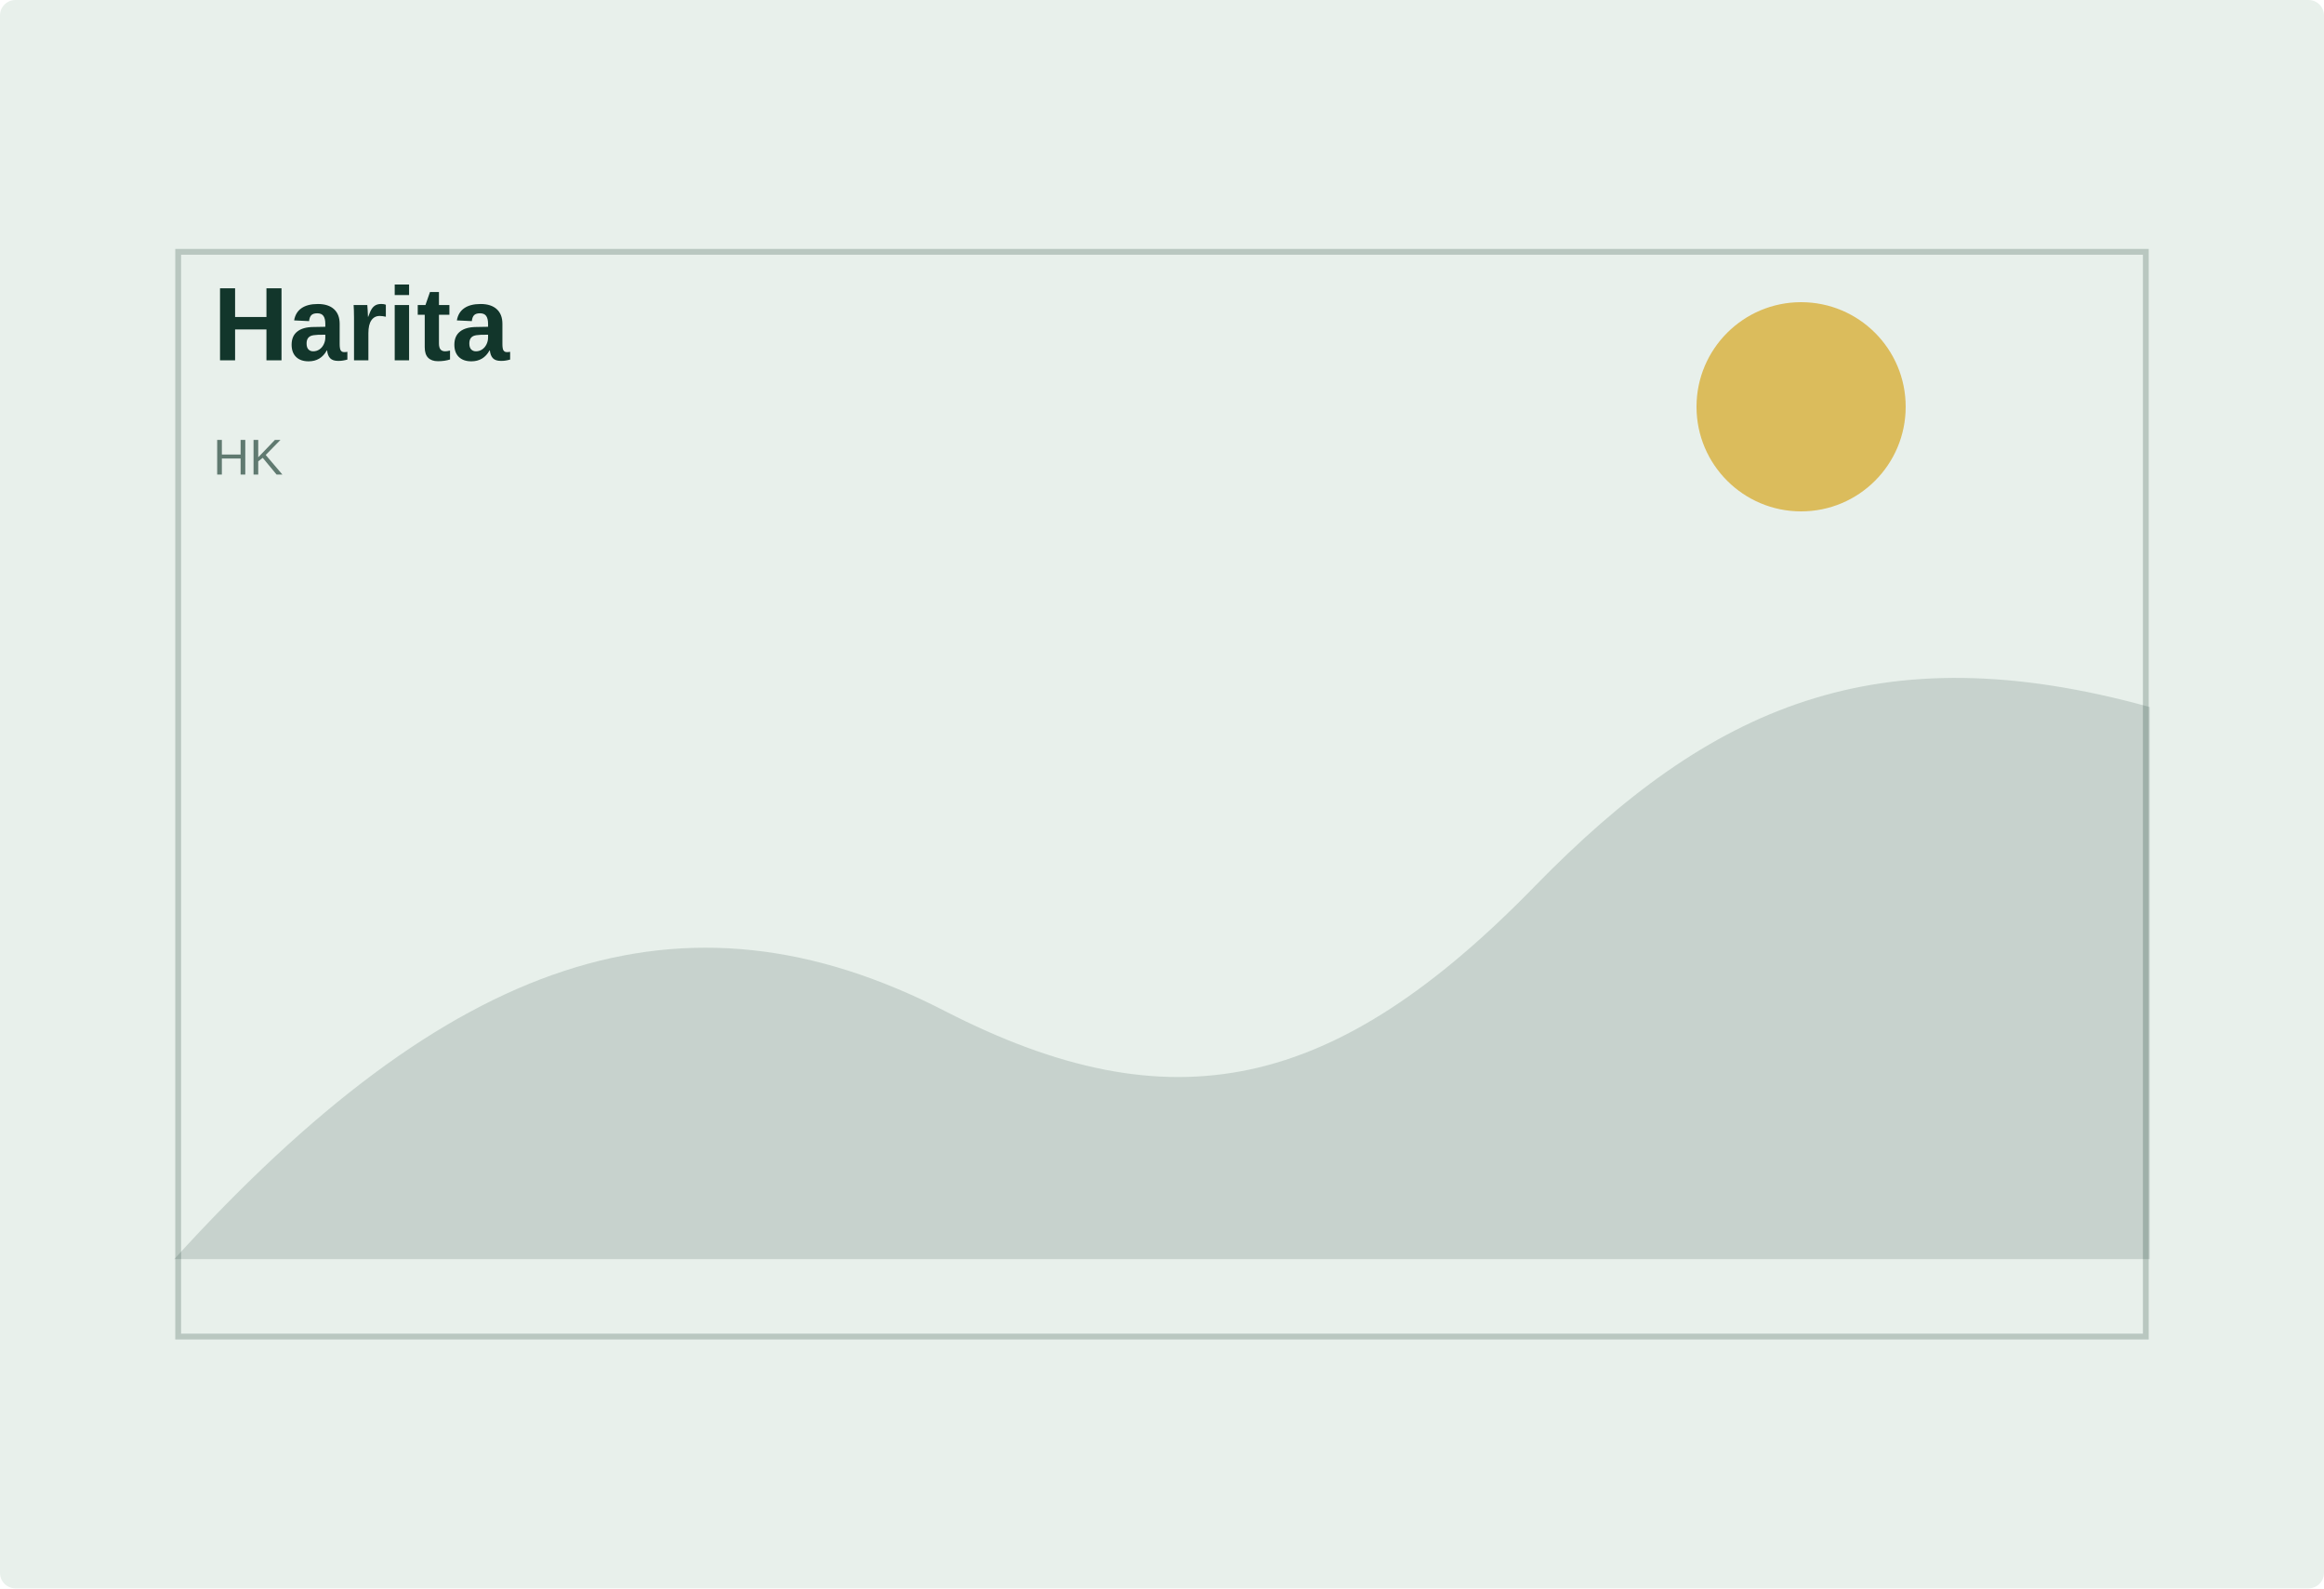
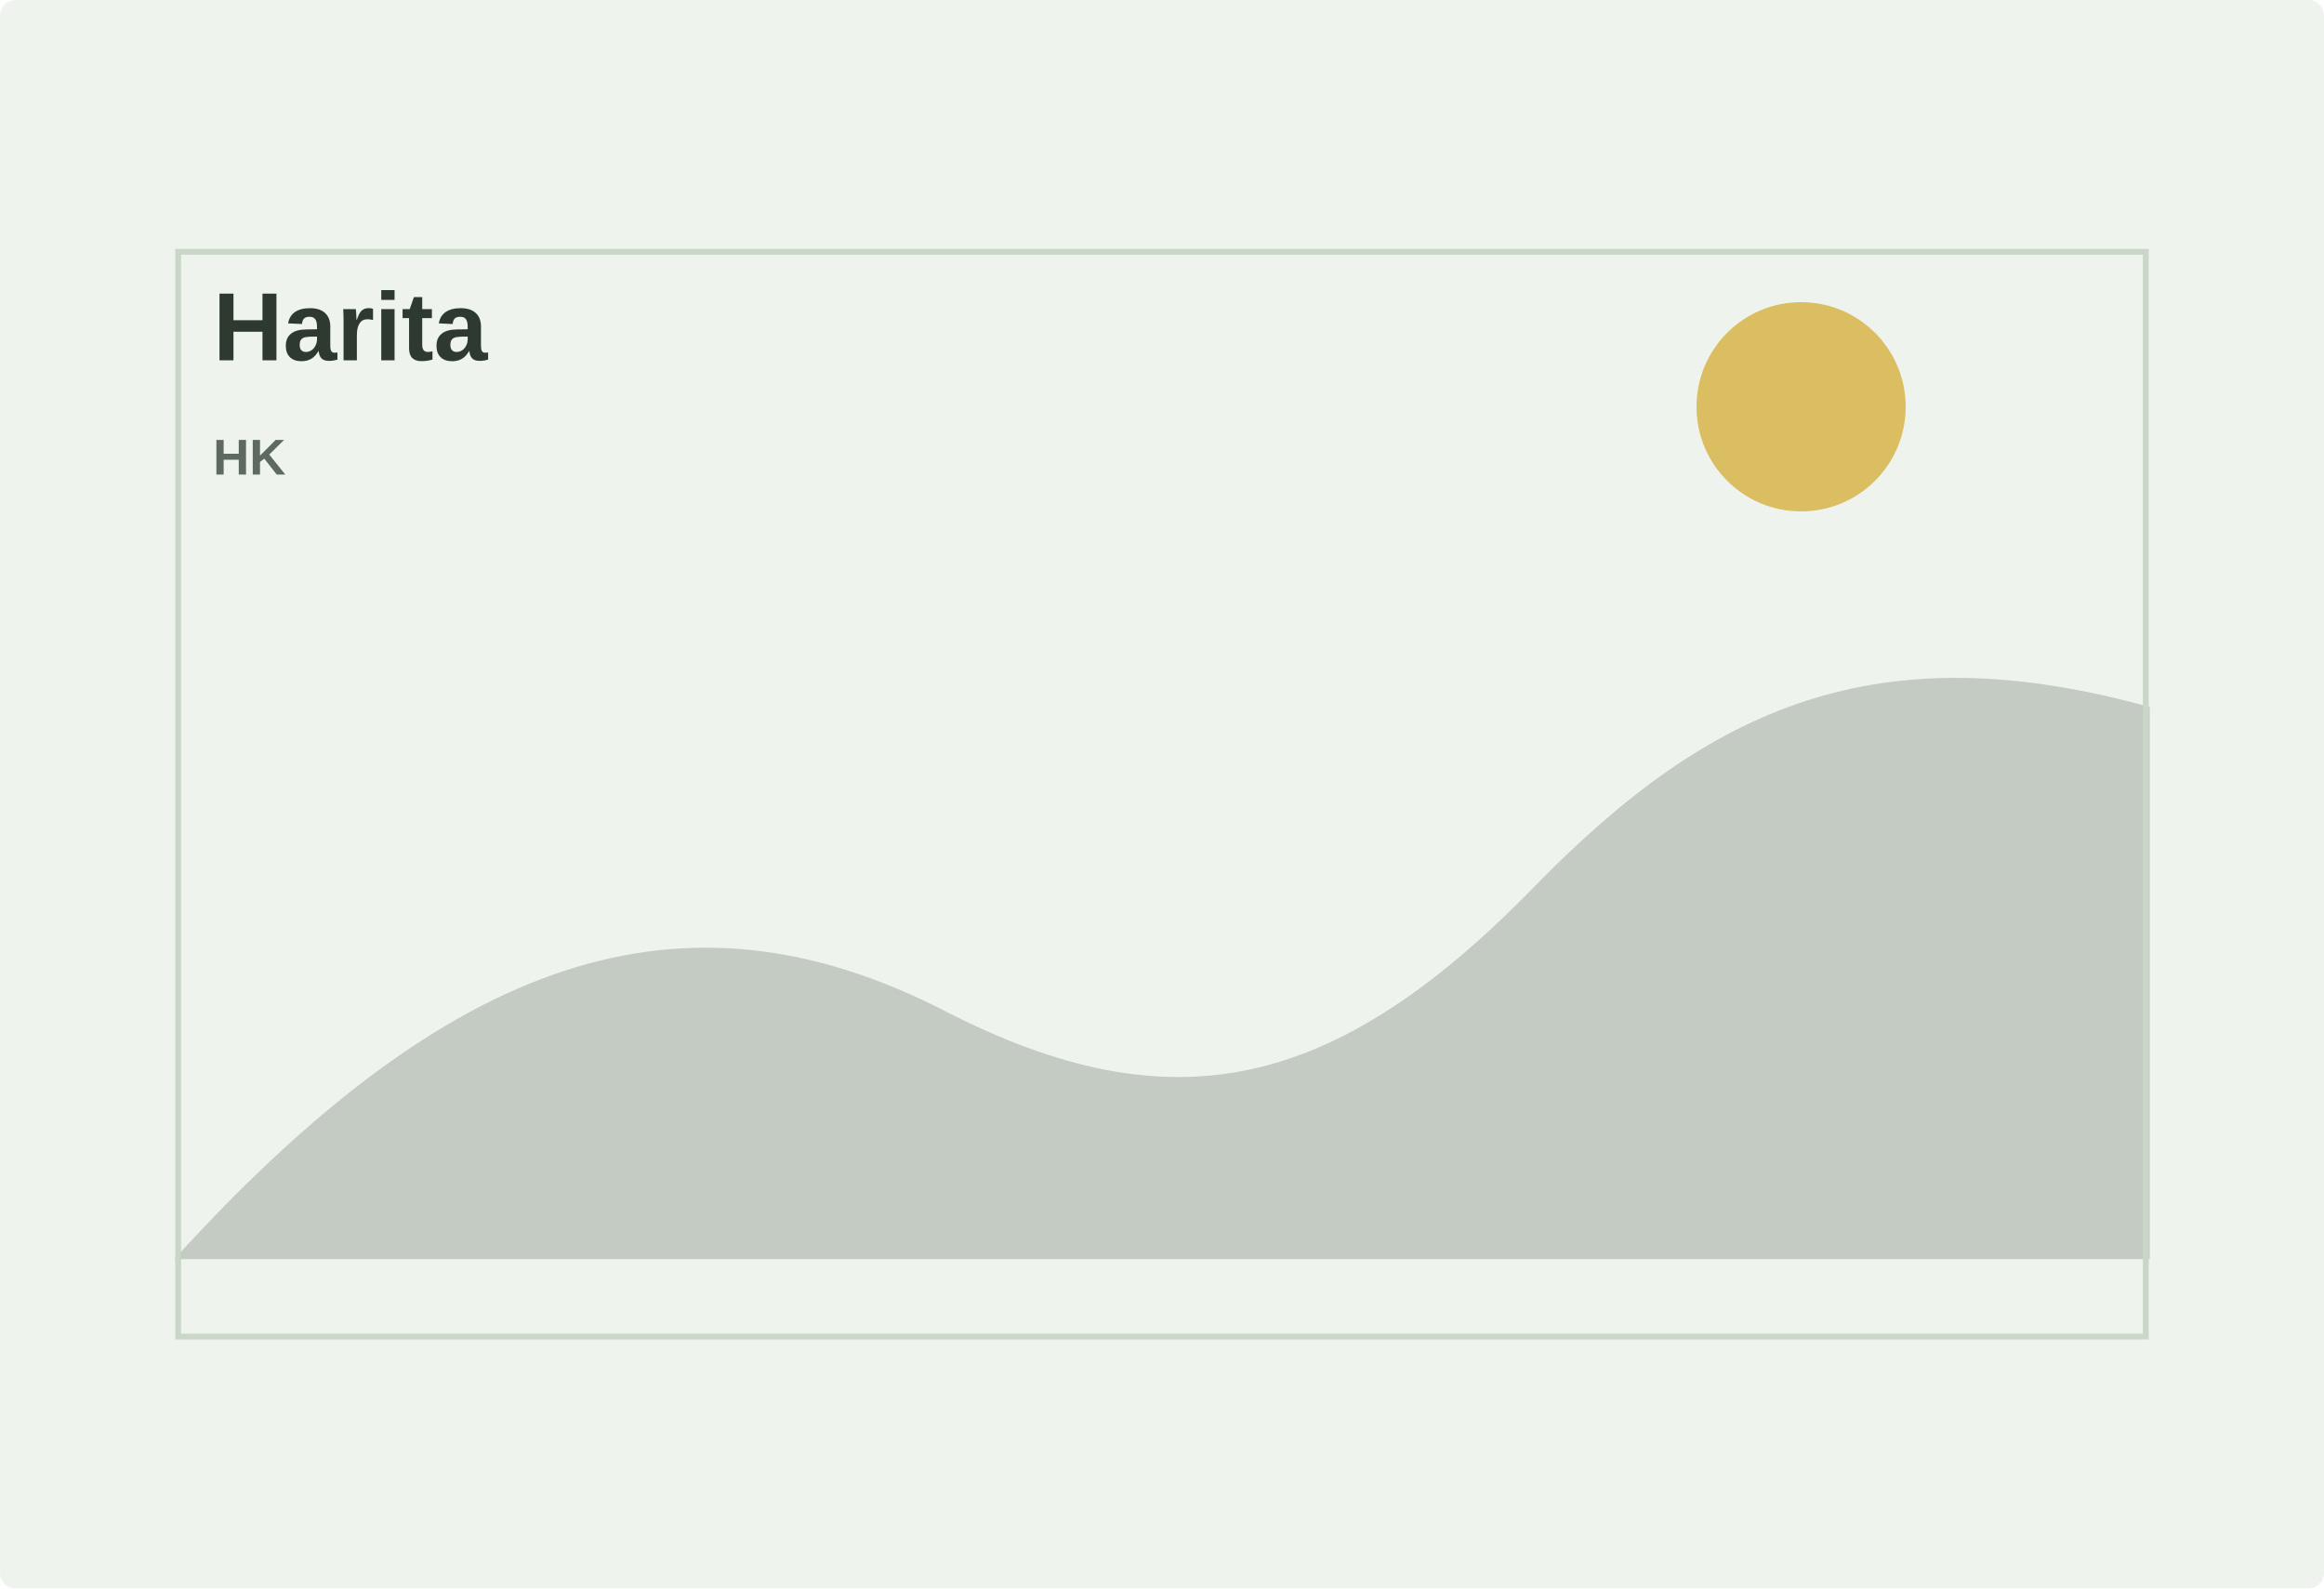
<svg xmlns="http://www.w3.org/2000/svg" width="1200" height="820" viewBox="0 0 1200 820" role="img" aria-labelledby="title">
-   <rect width="1200" height="820" rx="8" fill="#e8f0eb" />
-   <path d="M90 650C232 494 352 452 488 522c117 60 201 42 305-65 90-92 176-131 317-92v285H90Z" fill="#12362b" opacity=".16" />
-   <path d="M92 130h1016v560H92z" fill="none" stroke="#12362b" stroke-width="3" opacity=".22" />
-   <circle cx="930" cy="210" r="54" fill="#d6a51f" opacity=".7" />
-   <text x="110" y="186" fill="#12362b" font-family="Arial, sans-serif" font-size="54" font-weight="700">Harita</text>
-   <text x="110" y="245" fill="#12362b" opacity=".64" font-family="Arial, sans-serif" font-size="26">HK</text>
+   <rect width="1200" height="820" rx="8" fill="#EEF3ED" />
+   <path d="M90 650C232 494 352 452 488 522c117 60 201 42 305-65 90-92 176-131 317-92v285H90Z" fill="#2E3A2F" opacity=".22" />
+   <path d="M92 130h1016v560H92z" fill="none" stroke="#C9D6C8" stroke-width="3" />
+   <circle cx="930" cy="210" r="54" fill="#D4A72C" opacity=".72" />
+   <text x="110" y="186" fill="#2E3A2F" font-family="Aptos, Segoe UI, Arial, sans-serif" font-size="50" font-weight="800">Harita</text>
+   <text x="110" y="245" fill="#5E6A61" font-family="Aptos, Segoe UI, Arial, sans-serif" font-size="26" font-weight="600">HK</text>
</svg>
